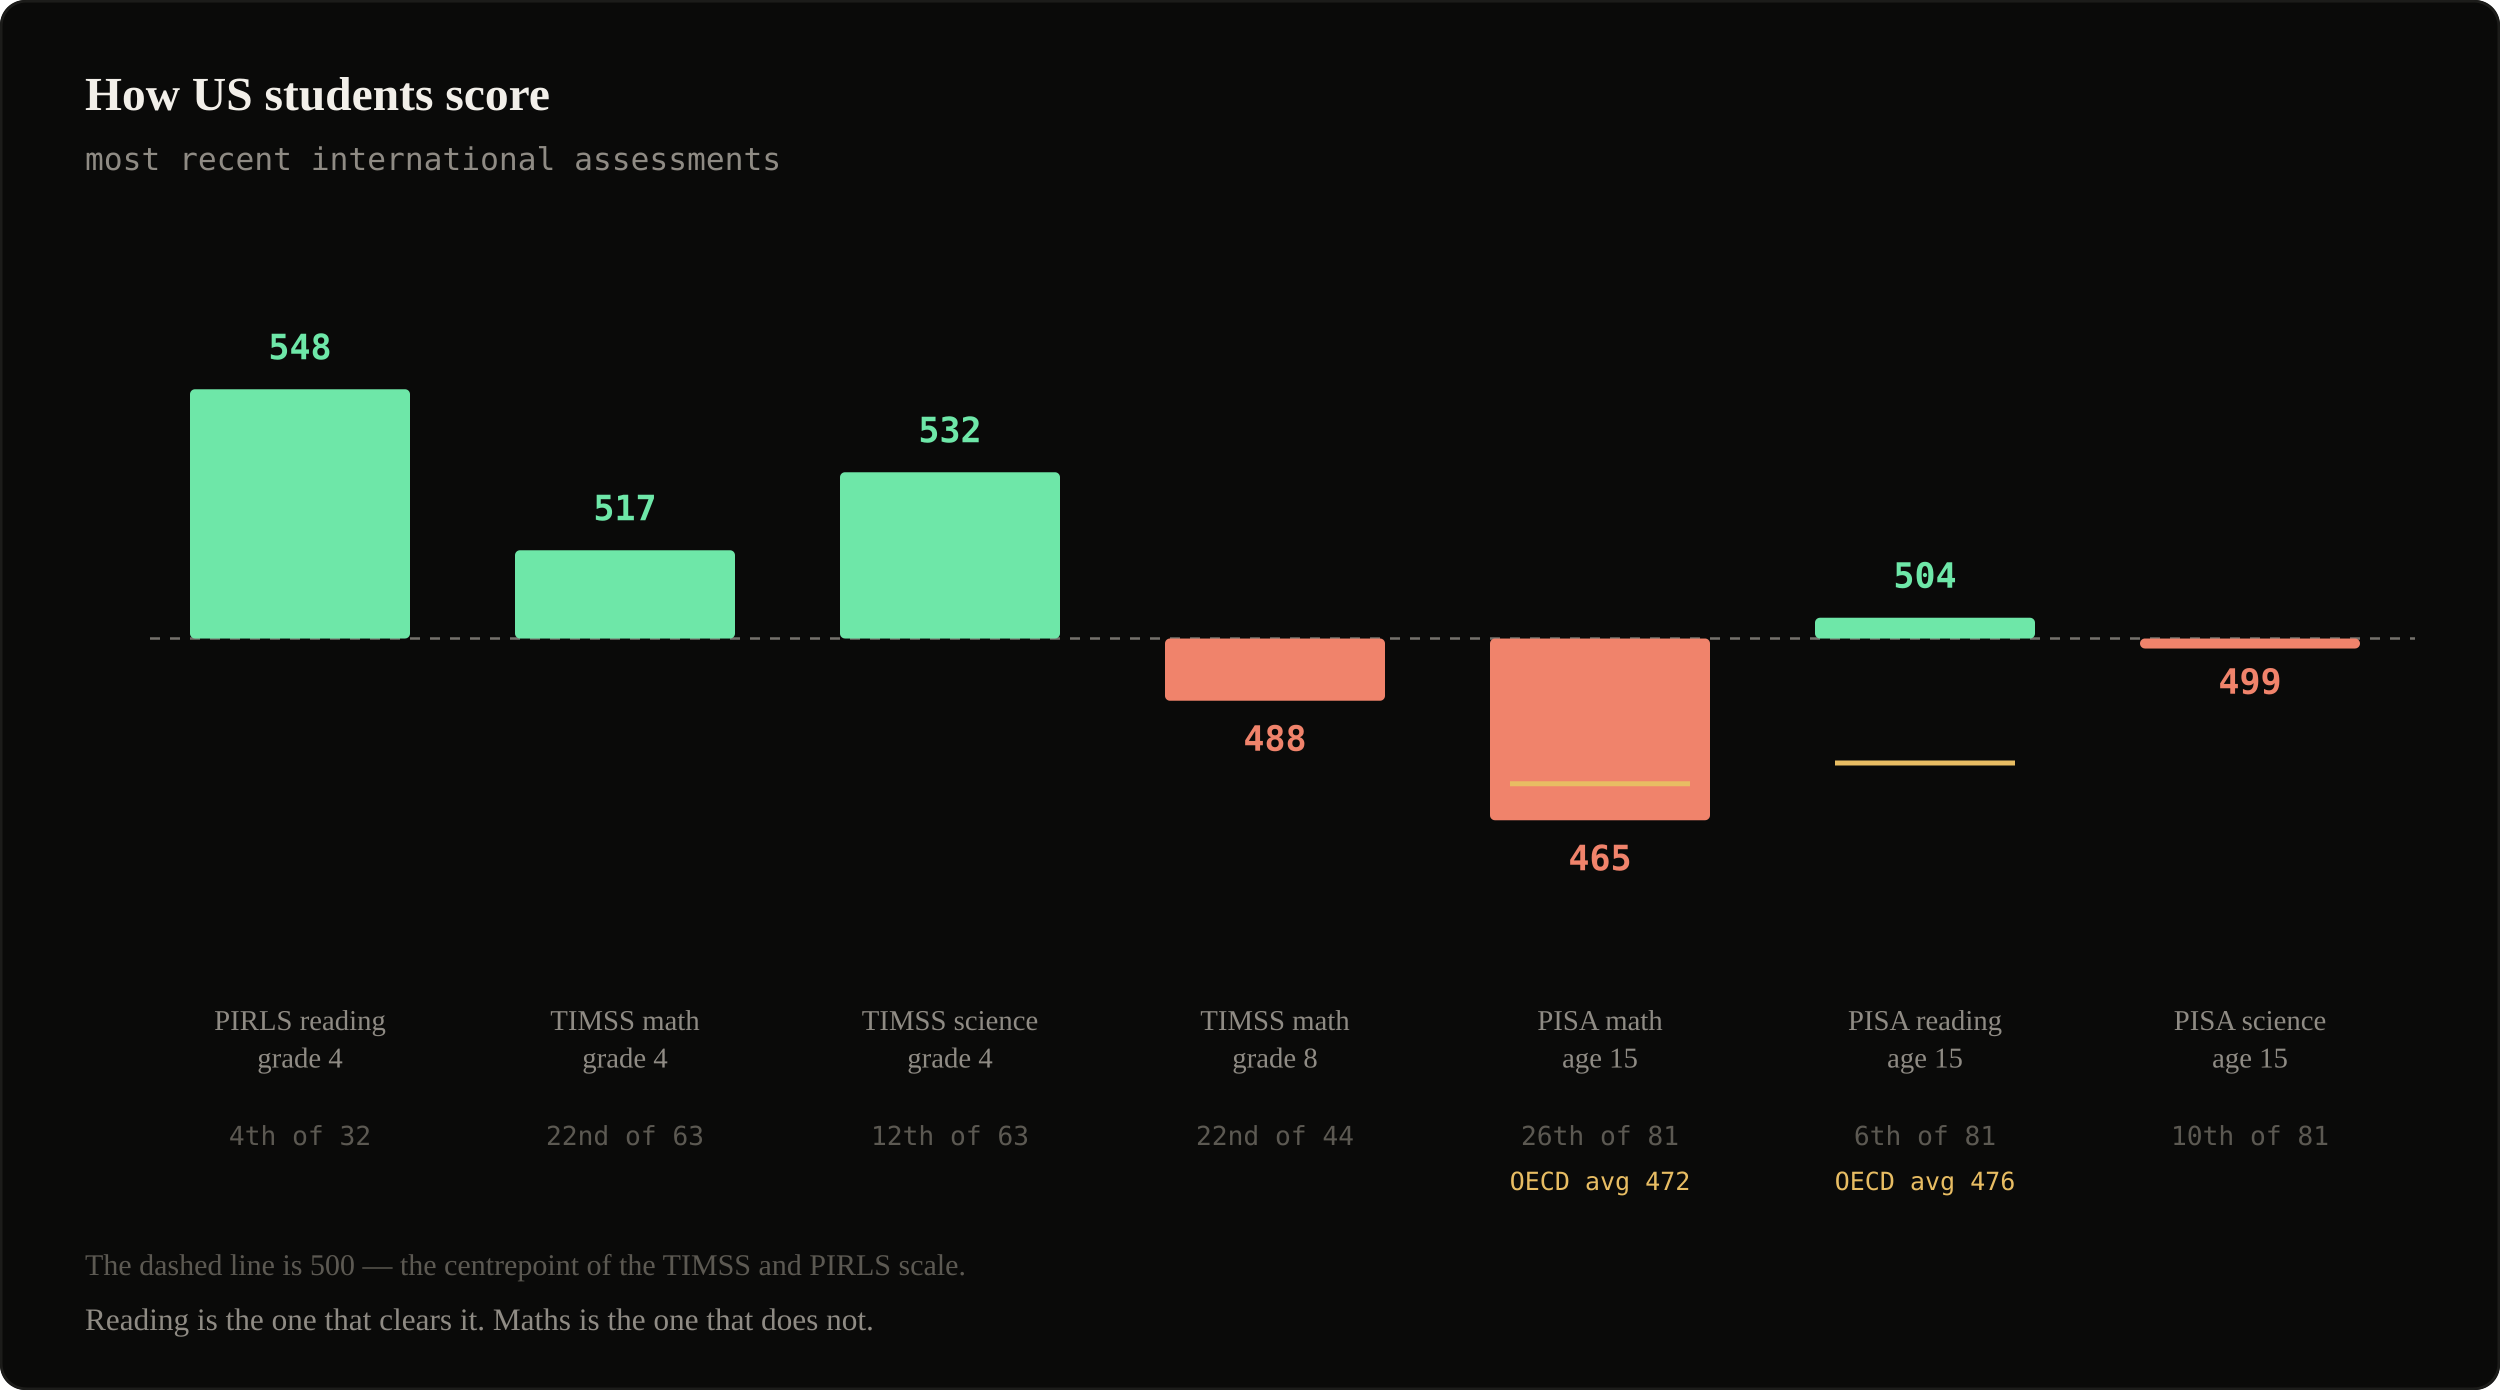
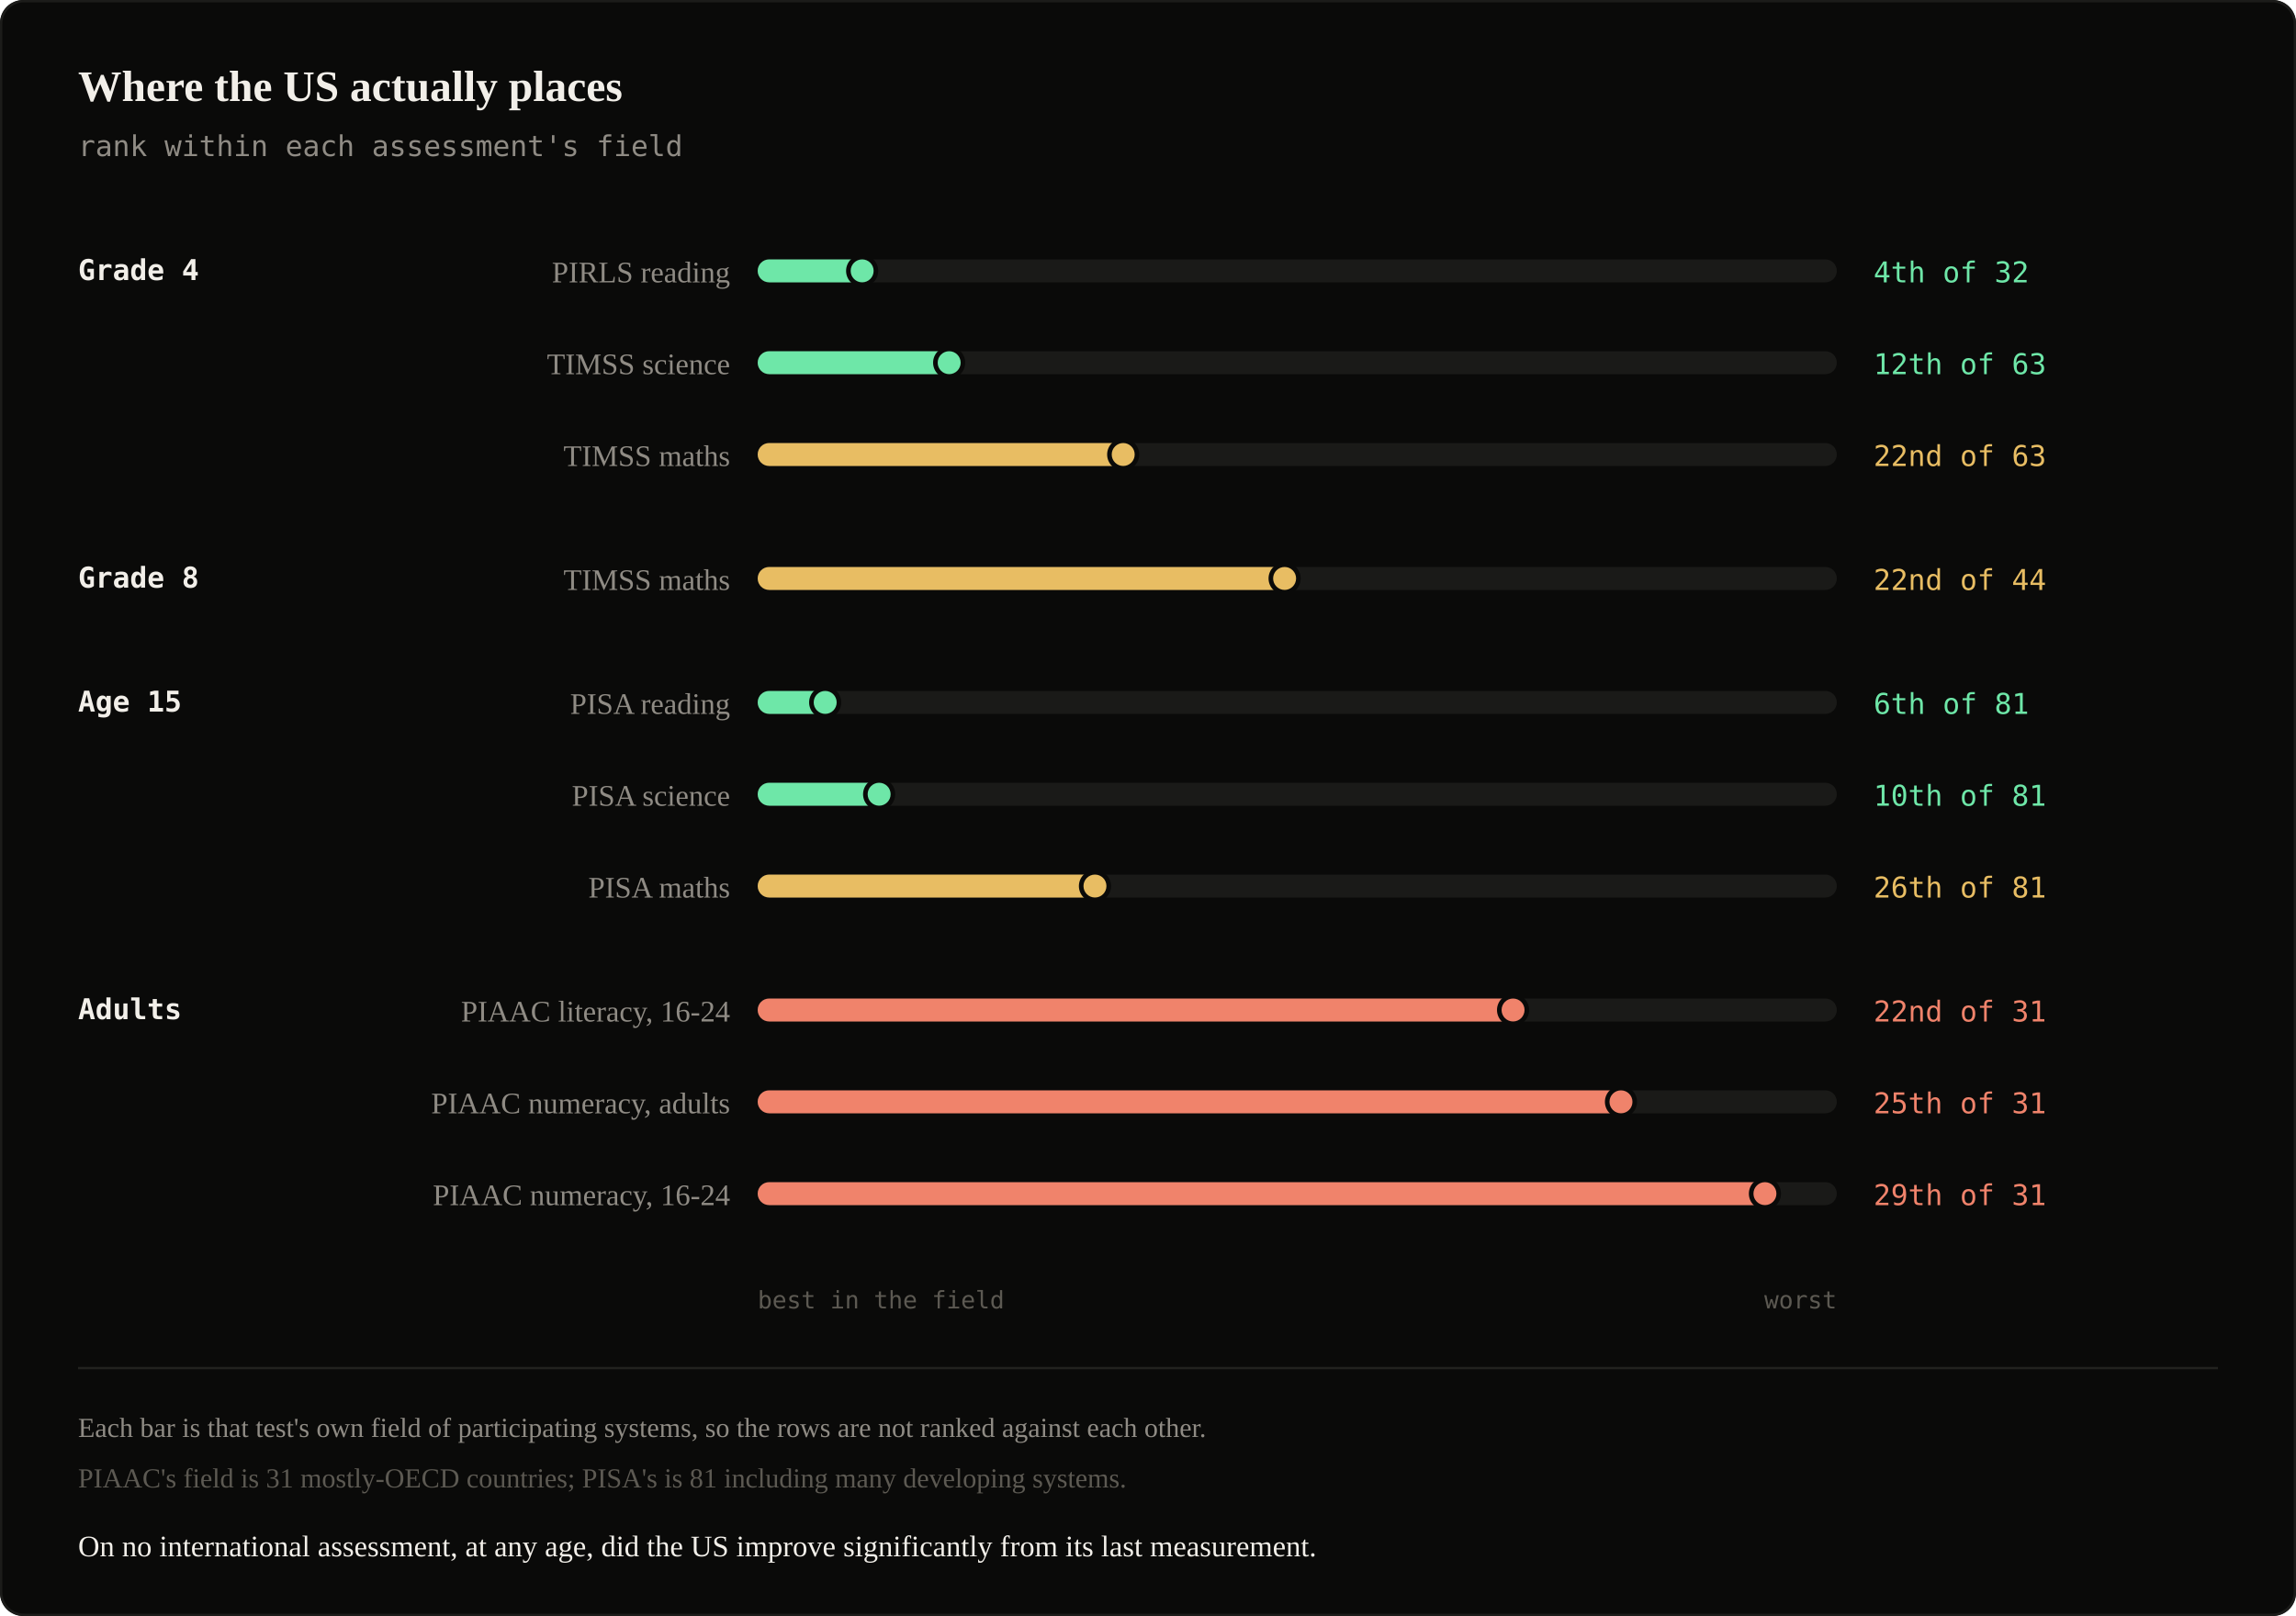
- <svg xmlns="http://www.w3.org/2000/svg" viewBox="0 0 1000 556" width="1000" height="556" role="img" aria-label="How US students score. most recent international assessments">
-   <rect width="1000" height="556" rx="10" fill="#0a0a09" />
-   <rect x="0.5" y="0.5" width="999" height="555" rx="10" fill="none" stroke="#1c1c1a" />
-   <text x="34.0" y="44.0" font-family="Georgia,'Times New Roman',serif" font-size="19" fill="#f2efe9" text-anchor="start" font-weight="bold" opacity="1">How US students score</text>
-   <text x="34.0" y="68.0" font-family="ui-monospace,SFMono-Regular,Menlo,Consolas,monospace" font-size="12.5" fill="#8f8b84" text-anchor="start" font-weight="normal" opacity="1">most recent international assessments</text>
-   <line x1="60.0" y1="255.4" x2="966.0" y2="255.4" stroke="#8f8b84" stroke-width="1" stroke-dasharray="4 4" opacity="0.8" />
-   <rect x="76.0" y="155.7" width="88.0" height="99.7" rx="2" fill="#6ee7a8" opacity="1" />
-   <text x="120.0" y="143.7" font-family="ui-monospace,SFMono-Regular,Menlo,Consolas,monospace" font-size="14" fill="#6ee7a8" text-anchor="middle" font-weight="bold" opacity="1">548</text>
-   <text x="120.0" y="412.0" font-family="Georgia,'Times New Roman',serif" font-size="11.5" fill="#8f8b84" text-anchor="middle" font-weight="normal" opacity="1">PIRLS reading</text>
-   <text x="120.0" y="427.0" font-family="Georgia,'Times New Roman',serif" font-size="11.5" fill="#8f8b84" text-anchor="middle" font-weight="normal" opacity="1">grade 4</text>
-   <text x="120.0" y="458.0" font-family="ui-monospace,SFMono-Regular,Menlo,Consolas,monospace" font-size="10.5" fill="#5c5952" text-anchor="middle" font-weight="normal" opacity="1">4th of 32</text>
-   <rect x="206.0" y="220.1" width="88.0" height="35.3" rx="2" fill="#6ee7a8" opacity="1" />
-   <text x="250.0" y="208.1" font-family="ui-monospace,SFMono-Regular,Menlo,Consolas,monospace" font-size="14" fill="#6ee7a8" text-anchor="middle" font-weight="bold" opacity="1">517</text>
-   <text x="250.0" y="412.0" font-family="Georgia,'Times New Roman',serif" font-size="11.5" fill="#8f8b84" text-anchor="middle" font-weight="normal" opacity="1">TIMSS math</text>
-   <text x="250.0" y="427.0" font-family="Georgia,'Times New Roman',serif" font-size="11.5" fill="#8f8b84" text-anchor="middle" font-weight="normal" opacity="1">grade 4</text>
-   <text x="250.0" y="458.0" font-family="ui-monospace,SFMono-Regular,Menlo,Consolas,monospace" font-size="10.5" fill="#5c5952" text-anchor="middle" font-weight="normal" opacity="1">22nd of 63</text>
-   <rect x="336.0" y="188.9" width="88.0" height="66.5" rx="2" fill="#6ee7a8" opacity="1" />
-   <text x="380.0" y="176.9" font-family="ui-monospace,SFMono-Regular,Menlo,Consolas,monospace" font-size="14" fill="#6ee7a8" text-anchor="middle" font-weight="bold" opacity="1">532</text>
-   <text x="380.0" y="412.0" font-family="Georgia,'Times New Roman',serif" font-size="11.5" fill="#8f8b84" text-anchor="middle" font-weight="normal" opacity="1">TIMSS science</text>
-   <text x="380.0" y="427.0" font-family="Georgia,'Times New Roman',serif" font-size="11.5" fill="#8f8b84" text-anchor="middle" font-weight="normal" opacity="1">grade 4</text>
-   <text x="380.0" y="458.0" font-family="ui-monospace,SFMono-Regular,Menlo,Consolas,monospace" font-size="10.5" fill="#5c5952" text-anchor="middle" font-weight="normal" opacity="1">12th of 63</text>
-   <rect x="466.0" y="255.4" width="88.0" height="24.9" rx="2" fill="#f0836b" opacity="1" />
-   <text x="510.0" y="300.3" font-family="ui-monospace,SFMono-Regular,Menlo,Consolas,monospace" font-size="14" fill="#f0836b" text-anchor="middle" font-weight="bold" opacity="1">488</text>
-   <text x="510.0" y="412.0" font-family="Georgia,'Times New Roman',serif" font-size="11.5" fill="#8f8b84" text-anchor="middle" font-weight="normal" opacity="1">TIMSS math</text>
-   <text x="510.0" y="427.0" font-family="Georgia,'Times New Roman',serif" font-size="11.5" fill="#8f8b84" text-anchor="middle" font-weight="normal" opacity="1">grade 8</text>
-   <text x="510.0" y="458.0" font-family="ui-monospace,SFMono-Regular,Menlo,Consolas,monospace" font-size="10.5" fill="#5c5952" text-anchor="middle" font-weight="normal" opacity="1">22nd of 44</text>
-   <rect x="596.0" y="255.4" width="88.0" height="72.7" rx="2" fill="#f0836b" opacity="1" />
-   <text x="640.0" y="348.1" font-family="ui-monospace,SFMono-Regular,Menlo,Consolas,monospace" font-size="14" fill="#f0836b" text-anchor="middle" font-weight="bold" opacity="1">465</text>
-   <line x1="604.0" y1="313.5" x2="676.0" y2="313.5" stroke="#e8bd63" stroke-width="2" opacity="1" />
-   <text x="640.0" y="412.0" font-family="Georgia,'Times New Roman',serif" font-size="11.5" fill="#8f8b84" text-anchor="middle" font-weight="normal" opacity="1">PISA math</text>
-   <text x="640.0" y="427.0" font-family="Georgia,'Times New Roman',serif" font-size="11.5" fill="#8f8b84" text-anchor="middle" font-weight="normal" opacity="1">age 15</text>
-   <text x="640.0" y="458.0" font-family="ui-monospace,SFMono-Regular,Menlo,Consolas,monospace" font-size="10.5" fill="#5c5952" text-anchor="middle" font-weight="normal" opacity="1">26th of 81</text>
-   <text x="640.0" y="476.0" font-family="ui-monospace,SFMono-Regular,Menlo,Consolas,monospace" font-size="10" fill="#e8bd63" text-anchor="middle" font-weight="normal" opacity="1">OECD avg 472</text>
-   <rect x="726.0" y="247.1" width="88.0" height="8.3" rx="2" fill="#6ee7a8" opacity="1" />
-   <text x="770.0" y="235.1" font-family="ui-monospace,SFMono-Regular,Menlo,Consolas,monospace" font-size="14" fill="#6ee7a8" text-anchor="middle" font-weight="bold" opacity="1">504</text>
-   <line x1="734.0" y1="305.2" x2="806.0" y2="305.2" stroke="#e8bd63" stroke-width="2" opacity="1" />
-   <text x="770.0" y="412.0" font-family="Georgia,'Times New Roman',serif" font-size="11.5" fill="#8f8b84" text-anchor="middle" font-weight="normal" opacity="1">PISA reading</text>
-   <text x="770.0" y="427.0" font-family="Georgia,'Times New Roman',serif" font-size="11.5" fill="#8f8b84" text-anchor="middle" font-weight="normal" opacity="1">age 15</text>
-   <text x="770.0" y="458.0" font-family="ui-monospace,SFMono-Regular,Menlo,Consolas,monospace" font-size="10.5" fill="#5c5952" text-anchor="middle" font-weight="normal" opacity="1">6th of 81</text>
-   <text x="770.0" y="476.0" font-family="ui-monospace,SFMono-Regular,Menlo,Consolas,monospace" font-size="10" fill="#e8bd63" text-anchor="middle" font-weight="normal" opacity="1">OECD avg 476</text>
-   <rect x="856.0" y="255.4" width="88.0" height="4.0" rx="2" fill="#f0836b" opacity="1" />
-   <text x="900.0" y="277.5" font-family="ui-monospace,SFMono-Regular,Menlo,Consolas,monospace" font-size="14" fill="#f0836b" text-anchor="middle" font-weight="bold" opacity="1">499</text>
-   <text x="900.0" y="412.0" font-family="Georgia,'Times New Roman',serif" font-size="11.5" fill="#8f8b84" text-anchor="middle" font-weight="normal" opacity="1">PISA science</text>
-   <text x="900.0" y="427.0" font-family="Georgia,'Times New Roman',serif" font-size="11.5" fill="#8f8b84" text-anchor="middle" font-weight="normal" opacity="1">age 15</text>
-   <text x="900.0" y="458.0" font-family="ui-monospace,SFMono-Regular,Menlo,Consolas,monospace" font-size="10.5" fill="#5c5952" text-anchor="middle" font-weight="normal" opacity="1">10th of 81</text>
-   <text x="34.0" y="510.0" font-family="Georgia,'Times New Roman',serif" font-size="12" fill="#5c5952" text-anchor="start" font-weight="normal" opacity="1">The dashed line is 500 — the centrepoint of the TIMSS and PIRLS scale.</text>
-   <text x="34.0" y="532.0" font-family="Georgia,'Times New Roman',serif" font-size="12.5" fill="#8f8b84" text-anchor="start" font-weight="normal" opacity="1">Reading is the one that clears it. Maths is the one that does not.</text>
+ <svg xmlns="http://www.w3.org/2000/svg" viewBox="0 0 1000 704" width="1000" height="704" role="img" aria-label="Where the US actually places. rank within each assessment's field">
+   <rect width="1000" height="704" rx="10" fill="#0a0a09" />
+   <rect x="0.5" y="0.5" width="999" height="703" rx="10" fill="none" stroke="#1c1c1a" />
+   <text x="34.0" y="44.0" font-family="Georgia,'Times New Roman',serif" font-size="19" fill="#f2efe9" text-anchor="start" font-weight="bold" opacity="1">Where the US actually places</text>
+   <text x="34.0" y="68.0" font-family="ui-monospace,SFMono-Regular,Menlo,Consolas,monospace" font-size="12.5" fill="#8f8b84" text-anchor="start" font-weight="normal" opacity="1">rank within each assessment's field</text>
+   <text x="34.0" y="122.0" font-family="ui-monospace,SFMono-Regular,Menlo,Consolas,monospace" font-size="12.5" fill="#f2efe9" text-anchor="start" font-weight="bold" opacity="1">Grade 4</text>
+   <text x="318.0" y="123.0" font-family="Georgia,'Times New Roman',serif" font-size="13" fill="#8f8b84" text-anchor="end" font-weight="normal" opacity="1">PIRLS reading</text>
+   <rect x="330.0" y="113.0" width="470.0" height="10.0" rx="5" fill="#1a1a18" opacity="1" />
+   <rect x="330.0" y="113.0" width="45.5" height="10.0" rx="5" fill="#6ee7a8" opacity="1" />
+   <circle cx="375.5" cy="118.0" r="7" fill="#0a0a09" />
+   <circle cx="375.5" cy="118.0" r="5" fill="#6ee7a8" />
+   <text x="816.0" y="123.0" font-family="ui-monospace,SFMono-Regular,Menlo,Consolas,monospace" font-size="12.5" fill="#6ee7a8" text-anchor="start" font-weight="normal" opacity="1">4th of 32</text>
+   <text x="318.0" y="163.0" font-family="Georgia,'Times New Roman',serif" font-size="13" fill="#8f8b84" text-anchor="end" font-weight="normal" opacity="1">TIMSS science</text>
+   <rect x="330.0" y="153.0" width="470.0" height="10.0" rx="5" fill="#1a1a18" opacity="1" />
+   <rect x="330.0" y="153.0" width="83.4" height="10.0" rx="5" fill="#6ee7a8" opacity="1" />
+   <circle cx="413.4" cy="158.0" r="7" fill="#0a0a09" />
+   <circle cx="413.4" cy="158.0" r="5" fill="#6ee7a8" />
+   <text x="816.0" y="163.0" font-family="ui-monospace,SFMono-Regular,Menlo,Consolas,monospace" font-size="12.5" fill="#6ee7a8" text-anchor="start" font-weight="normal" opacity="1">12th of 63</text>
+   <text x="318.0" y="203.0" font-family="Georgia,'Times New Roman',serif" font-size="13" fill="#8f8b84" text-anchor="end" font-weight="normal" opacity="1">TIMSS maths</text>
+   <rect x="330.0" y="193.0" width="470.0" height="10.0" rx="5" fill="#1a1a18" opacity="1" />
+   <rect x="330.0" y="193.0" width="159.2" height="10.0" rx="5" fill="#e8bd63" opacity="1" />
+   <circle cx="489.2" cy="198.0" r="7" fill="#0a0a09" />
+   <circle cx="489.2" cy="198.0" r="5" fill="#e8bd63" />
+   <text x="816.0" y="203.0" font-family="ui-monospace,SFMono-Regular,Menlo,Consolas,monospace" font-size="12.5" fill="#e8bd63" text-anchor="start" font-weight="normal" opacity="1">22nd of 63</text>
+   <text x="34.0" y="256.0" font-family="ui-monospace,SFMono-Regular,Menlo,Consolas,monospace" font-size="12.5" fill="#f2efe9" text-anchor="start" font-weight="bold" opacity="1">Grade 8</text>
+   <text x="318.0" y="257.0" font-family="Georgia,'Times New Roman',serif" font-size="13" fill="#8f8b84" text-anchor="end" font-weight="normal" opacity="1">TIMSS maths</text>
+   <rect x="330.0" y="247.0" width="470.0" height="10.0" rx="5" fill="#1a1a18" opacity="1" />
+   <rect x="330.0" y="247.0" width="229.5" height="10.0" rx="5" fill="#e8bd63" opacity="1" />
+   <circle cx="559.5" cy="252.0" r="7" fill="#0a0a09" />
+   <circle cx="559.5" cy="252.0" r="5" fill="#e8bd63" />
+   <text x="816.0" y="257.0" font-family="ui-monospace,SFMono-Regular,Menlo,Consolas,monospace" font-size="12.5" fill="#e8bd63" text-anchor="start" font-weight="normal" opacity="1">22nd of 44</text>
+   <text x="34.0" y="310.0" font-family="ui-monospace,SFMono-Regular,Menlo,Consolas,monospace" font-size="12.5" fill="#f2efe9" text-anchor="start" font-weight="bold" opacity="1">Age 15</text>
+   <text x="318.0" y="311.0" font-family="Georgia,'Times New Roman',serif" font-size="13" fill="#8f8b84" text-anchor="end" font-weight="normal" opacity="1">PISA reading</text>
+   <rect x="330.0" y="301.0" width="470.0" height="10.0" rx="5" fill="#1a1a18" opacity="1" />
+   <rect x="330.0" y="301.0" width="29.4" height="10.0" rx="5" fill="#6ee7a8" opacity="1" />
+   <circle cx="359.4" cy="306.0" r="7" fill="#0a0a09" />
+   <circle cx="359.4" cy="306.0" r="5" fill="#6ee7a8" />
+   <text x="816.0" y="311.0" font-family="ui-monospace,SFMono-Regular,Menlo,Consolas,monospace" font-size="12.5" fill="#6ee7a8" text-anchor="start" font-weight="normal" opacity="1">6th of 81</text>
+   <text x="318.0" y="351.0" font-family="Georgia,'Times New Roman',serif" font-size="13" fill="#8f8b84" text-anchor="end" font-weight="normal" opacity="1">PISA science</text>
+   <rect x="330.0" y="341.0" width="470.0" height="10.0" rx="5" fill="#1a1a18" opacity="1" />
+   <rect x="330.0" y="341.0" width="52.9" height="10.0" rx="5" fill="#6ee7a8" opacity="1" />
+   <circle cx="382.9" cy="346.0" r="7" fill="#0a0a09" />
+   <circle cx="382.9" cy="346.0" r="5" fill="#6ee7a8" />
+   <text x="816.0" y="351.0" font-family="ui-monospace,SFMono-Regular,Menlo,Consolas,monospace" font-size="12.5" fill="#6ee7a8" text-anchor="start" font-weight="normal" opacity="1">10th of 81</text>
+   <text x="318.0" y="391.0" font-family="Georgia,'Times New Roman',serif" font-size="13" fill="#8f8b84" text-anchor="end" font-weight="normal" opacity="1">PISA maths</text>
+   <rect x="330.0" y="381.0" width="470.0" height="10.0" rx="5" fill="#1a1a18" opacity="1" />
+   <rect x="330.0" y="381.0" width="146.9" height="10.0" rx="5" fill="#e8bd63" opacity="1" />
+   <circle cx="476.9" cy="386.0" r="7" fill="#0a0a09" />
+   <circle cx="476.9" cy="386.0" r="5" fill="#e8bd63" />
+   <text x="816.0" y="391.0" font-family="ui-monospace,SFMono-Regular,Menlo,Consolas,monospace" font-size="12.5" fill="#e8bd63" text-anchor="start" font-weight="normal" opacity="1">26th of 81</text>
+   <text x="34.0" y="444.0" font-family="ui-monospace,SFMono-Regular,Menlo,Consolas,monospace" font-size="12.5" fill="#f2efe9" text-anchor="start" font-weight="bold" opacity="1">Adults</text>
+   <text x="318.0" y="445.0" font-family="Georgia,'Times New Roman',serif" font-size="13" fill="#8f8b84" text-anchor="end" font-weight="normal" opacity="1">PIAAC literacy, 16-24</text>
+   <rect x="330.0" y="435.0" width="470.0" height="10.0" rx="5" fill="#1a1a18" opacity="1" />
+   <rect x="330.0" y="435.0" width="329.0" height="10.0" rx="5" fill="#f0836b" opacity="1" />
+   <circle cx="659.0" cy="440.0" r="7" fill="#0a0a09" />
+   <circle cx="659.0" cy="440.0" r="5" fill="#f0836b" />
+   <text x="816.0" y="445.0" font-family="ui-monospace,SFMono-Regular,Menlo,Consolas,monospace" font-size="12.5" fill="#f0836b" text-anchor="start" font-weight="normal" opacity="1">22nd of 31</text>
+   <text x="318.0" y="485.0" font-family="Georgia,'Times New Roman',serif" font-size="13" fill="#8f8b84" text-anchor="end" font-weight="normal" opacity="1">PIAAC numeracy, adults</text>
+   <rect x="330.0" y="475.0" width="470.0" height="10.0" rx="5" fill="#1a1a18" opacity="1" />
+   <rect x="330.0" y="475.0" width="376.0" height="10.0" rx="5" fill="#f0836b" opacity="1" />
+   <circle cx="706.0" cy="480.0" r="7" fill="#0a0a09" />
+   <circle cx="706.0" cy="480.0" r="5" fill="#f0836b" />
+   <text x="816.0" y="485.0" font-family="ui-monospace,SFMono-Regular,Menlo,Consolas,monospace" font-size="12.5" fill="#f0836b" text-anchor="start" font-weight="normal" opacity="1">25th of 31</text>
+   <text x="318.0" y="525.0" font-family="Georgia,'Times New Roman',serif" font-size="13" fill="#8f8b84" text-anchor="end" font-weight="normal" opacity="1">PIAAC numeracy, 16-24</text>
+   <rect x="330.0" y="515.0" width="470.0" height="10.0" rx="5" fill="#1a1a18" opacity="1" />
+   <rect x="330.0" y="515.0" width="438.7" height="10.0" rx="5" fill="#f0836b" opacity="1" />
+   <circle cx="768.7" cy="520.0" r="7" fill="#0a0a09" />
+   <circle cx="768.7" cy="520.0" r="5" fill="#f0836b" />
+   <text x="816.0" y="525.0" font-family="ui-monospace,SFMono-Regular,Menlo,Consolas,monospace" font-size="12.5" fill="#f0836b" text-anchor="start" font-weight="normal" opacity="1">29th of 31</text>
+   <text x="330.0" y="570.0" font-family="ui-monospace,SFMono-Regular,Menlo,Consolas,monospace" font-size="10.5" fill="#5c5952" text-anchor="start" font-weight="normal" opacity="1">best in the field</text>
+   <text x="800.0" y="570.0" font-family="ui-monospace,SFMono-Regular,Menlo,Consolas,monospace" font-size="10.5" fill="#5c5952" text-anchor="end" font-weight="normal" opacity="1">worst</text>
+   <line x1="34.0" y1="596.0" x2="966.0" y2="596.0" stroke="#22221f" stroke-width="1" opacity="1" />
+   <text x="34.0" y="626.0" font-family="Georgia,'Times New Roman',serif" font-size="12" fill="#8f8b84" text-anchor="start" font-weight="normal" opacity="1">Each bar is that test's own field of participating systems, so the rows are not ranked against each other.</text>
+   <text x="34.0" y="648.0" font-family="Georgia,'Times New Roman',serif" font-size="12" fill="#5c5952" text-anchor="start" font-weight="normal" opacity="1">PIAAC's field is 31 mostly-OECD countries; PISA's is 81 including many developing systems.</text>
+   <text x="34.0" y="678.0" font-family="Georgia,'Times New Roman',serif" font-size="13" fill="#f2efe9" text-anchor="start" font-weight="normal" opacity="1">On no international assessment, at any age, did the US improve significantly from its last measurement.</text>
</svg>
